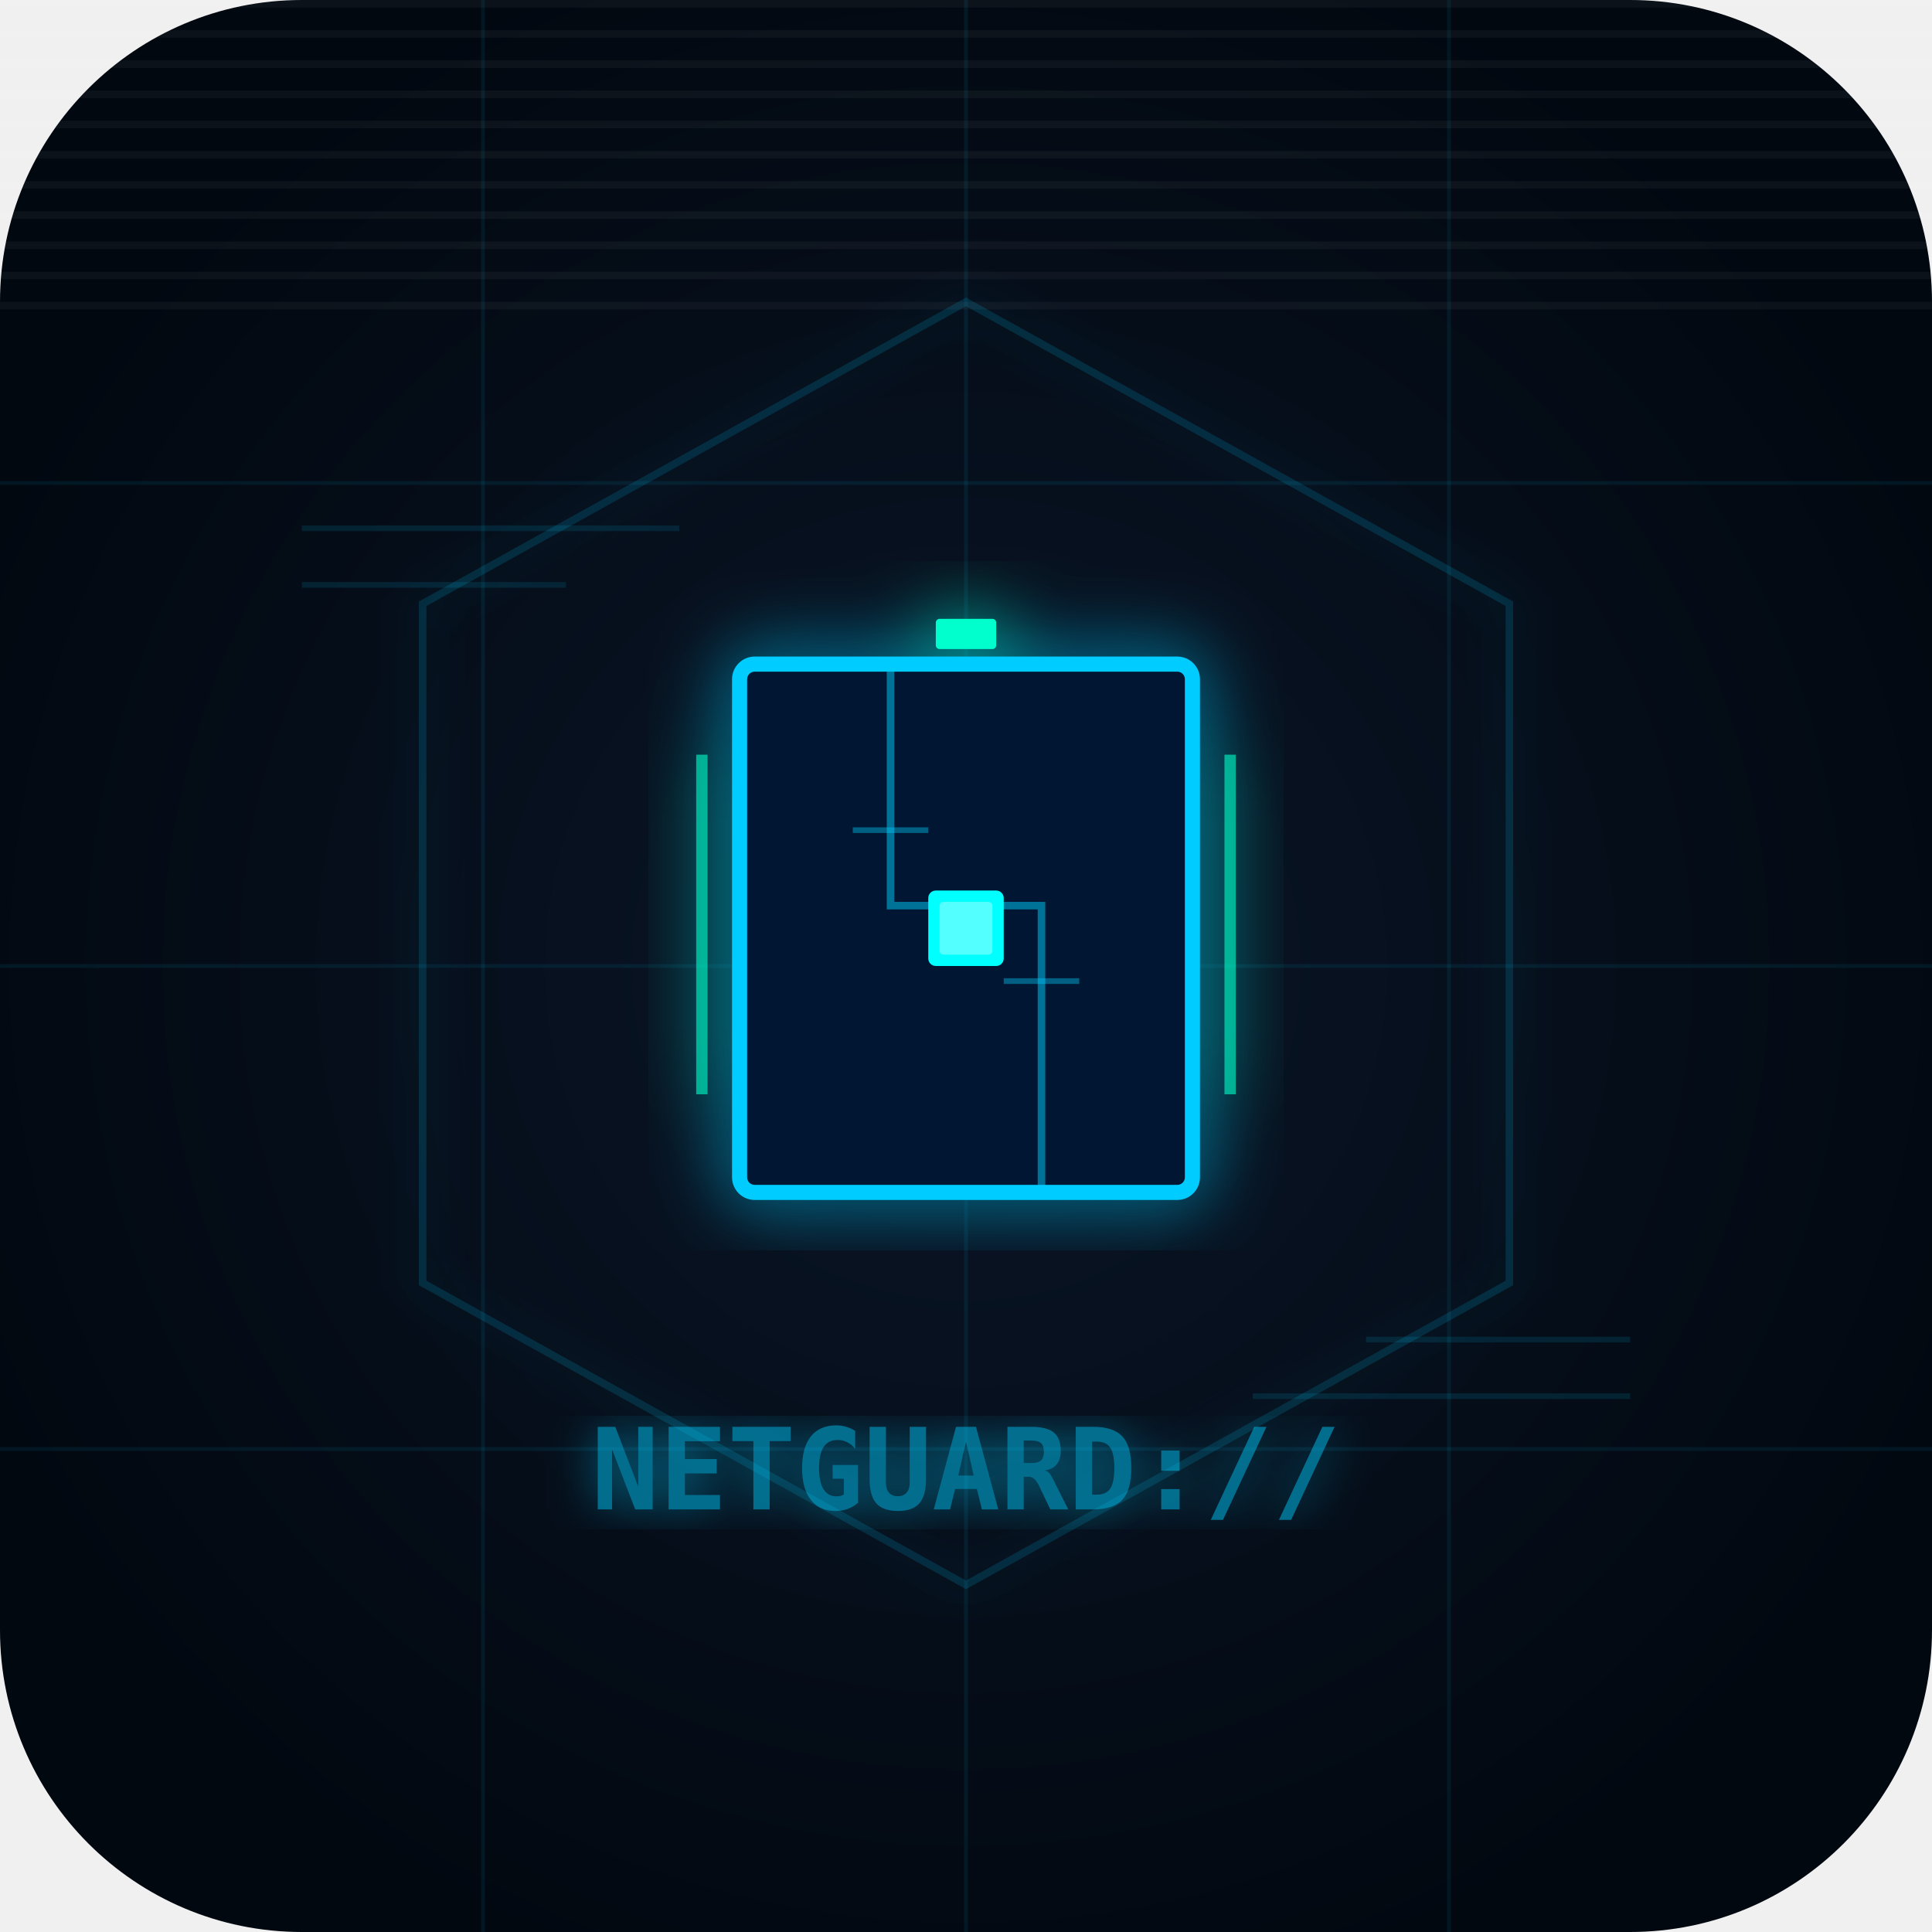
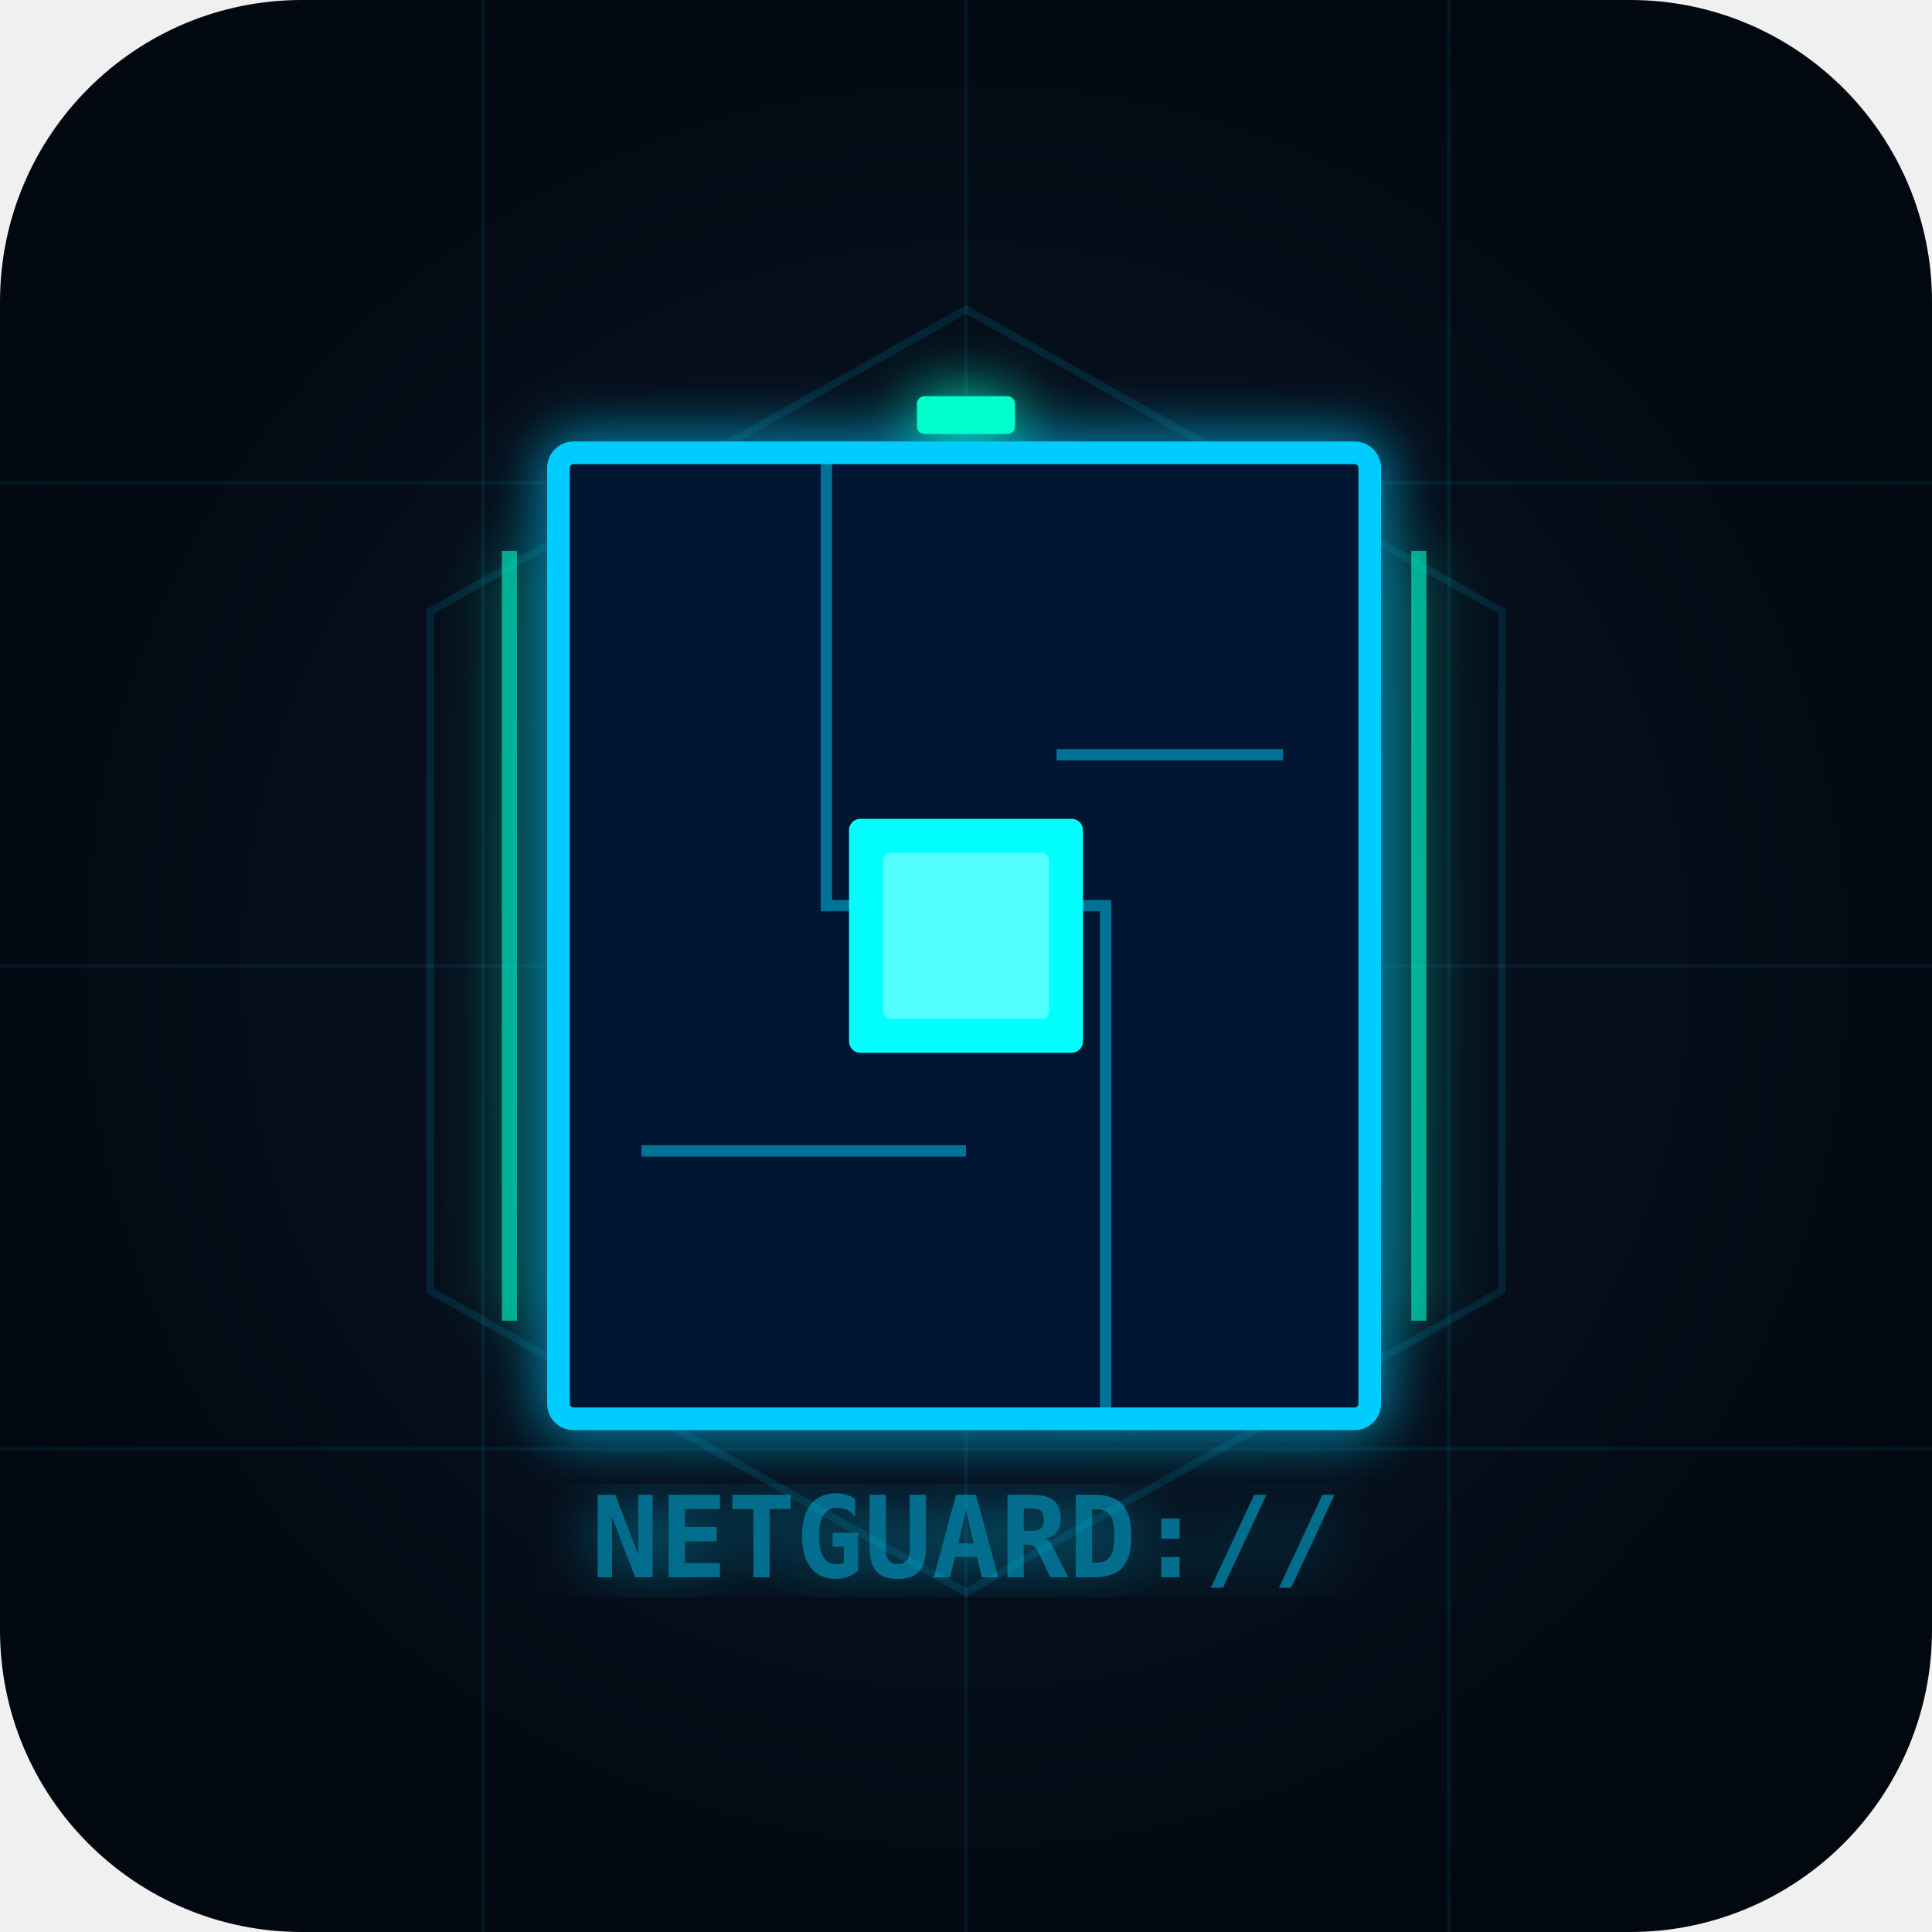
<svg xmlns="http://www.w3.org/2000/svg" viewBox="0 0 512 512">
  <defs>
    <radialGradient id="bg" cx="50%" cy="50%" r="55%">
      <stop offset="0%" stop-color="#0a1628" />
      <stop offset="100%" stop-color="#020810" />
    </radialGradient>
    <filter id="glow">
-       <feGaussianBlur stdDeviation="6" result="blur" />
-       <feComposite in="SourceGraphic" in2="blur" operator="over" />
-     </filter>
-     <filter id="glow-strong">
-       <feGaussianBlur stdDeviation="10" result="blur" />
+       <feGaussianBlur stdDeviation="8" result="blur" />
      <feComposite in="SourceGraphic" in2="blur" operator="over" />
    </filter>
  </defs>
  <rect width="512" height="512" rx="80" fill="url(#bg)" />
  <g stroke="#00ccff" stroke-opacity="0.08" stroke-width="1">
    <line x1="0" y1="128" x2="512" y2="128" />
    <line x1="0" y1="256" x2="512" y2="256" />
    <line x1="0" y1="384" x2="512" y2="384" />
    <line x1="128" y1="0" x2="128" y2="512" />
    <line x1="256" y1="0" x2="256" y2="512" />
    <line x1="384" y1="0" x2="384" y2="512" />
  </g>
-   <polygon points="256,80 400,160 400,340 256,420 112,340 112,160" fill="none" stroke="#00ccff" stroke-width="2" stroke-opacity="0.15" filter="url(#glow)" />
-   <g stroke="#00ccff" stroke-opacity="0.12" stroke-width="1.5">
-     <line x1="80" y1="140" x2="180" y2="140" />
-     <line x1="80" y1="155" x2="150" y2="155" />
-     <line x1="332" y1="370" x2="432" y2="370" />
-     <line x1="362" y1="355" x2="432" y2="355" />
+   <polygon points="256,82 398,162 398,342 256,422 114,342 114,162" fill="none" stroke="#00ccff" stroke-width="2" stroke-opacity="0.12" />
+   <g filter="url(#glow)">
+     <rect x="148" y="120" width="215" height="256" rx="4" fill="#001830" />
+     <rect x="148" y="120" width="215" height="256" rx="4" fill="none" stroke="#00ccff" stroke-width="6" />
+     <path d="M219 120 L219 240 L293 240 L293 376" fill="none" stroke="#00ccff" stroke-opacity="0.5" stroke-width="3" />
+     <path d="M170 305 L256 305" fill="none" stroke="#00ccff" stroke-opacity="0.5" stroke-width="3" />
+     <path d="M280 200 L340 200" fill="none" stroke="#00ccff" stroke-opacity="0.5" stroke-width="3" />
+     <rect x="225" y="217" width="62" height="62" rx="3" fill="#00ffff" />
+     <rect x="234" y="226" width="44" height="44" rx="2" fill="#66ffff" opacity="0.8" />
+     <rect x="243" y="105" width="26" height="10" rx="2" fill="#00ffcc" />
+     <line x1="135" y1="146" x2="135" y2="350" stroke="#00ffcc" stroke-width="4" stroke-opacity="0.6" />
+     <line x1="376" y1="146" x2="376" y2="350" stroke="#00ffcc" stroke-width="4" stroke-opacity="0.6" />
  </g>
-   <g filter="url(#glow-strong)">
-     <rect x="196" y="176" width="120" height="140" rx="4" fill="#001830" />
-     <rect x="196" y="176" width="120" height="140" rx="4" fill="none" stroke="#00ccff" stroke-width="4" />
-     <path d="M236 176 L236 240 L276 240 L276 316" fill="none" stroke="#00ccff" stroke-opacity="0.5" stroke-width="2" />
-     <path d="M226 220 L246 220" fill="none" stroke="#00ccff" stroke-opacity="0.4" stroke-width="1.5" />
-     <path d="M266 260 L286 260" fill="none" stroke="#00ccff" stroke-opacity="0.4" stroke-width="1.5" />
-     <rect x="246" y="236" width="20" height="20" rx="2" fill="#00ffff" />
-     <rect x="249" y="239" width="14" height="14" rx="1" fill="#66ffff" opacity="0.8" />
-     <rect x="248" y="164" width="16" height="8" rx="1" fill="#00ffcc" />
-     <line x1="186" y1="200" x2="186" y2="290" stroke="#00ffcc" stroke-width="3" stroke-opacity="0.6" />
-     <line x1="326" y1="200" x2="326" y2="290" stroke="#00ffcc" stroke-width="3" stroke-opacity="0.6" />
-   </g>
-   <text x="256" y="400" text-anchor="middle" font-family="Consolas, Monaco, monospace" font-size="30" font-weight="bold" fill="#00ccff" opacity="0.5" filter="url(#glow)">NETGUARD://</text>
-   <g opacity="0.04">
-     <rect x="0" y="0" width="512" height="2" fill="white" />
-     <rect x="0" y="8" width="512" height="2" fill="white" />
-     <rect x="0" y="16" width="512" height="2" fill="white" />
-     <rect x="0" y="24" width="512" height="2" fill="white" />
-     <rect x="0" y="32" width="512" height="2" fill="white" />
-     <rect x="0" y="40" width="512" height="2" fill="white" />
-     <rect x="0" y="48" width="512" height="2" fill="white" />
-     <rect x="0" y="56" width="512" height="2" fill="white" />
-     <rect x="0" y="64" width="512" height="2" fill="white" />
-     <rect x="0" y="72" width="512" height="2" fill="white" />
-     <rect x="0" y="80" width="512" height="2" fill="white" />
-   </g>
+   <text x="256" y="418" text-anchor="middle" font-family="Consolas, Monaco, monospace" font-size="30" font-weight="bold" fill="#00ccff" opacity="0.5" filter="url(#glow)">NETGUARD://</text>
</svg>
